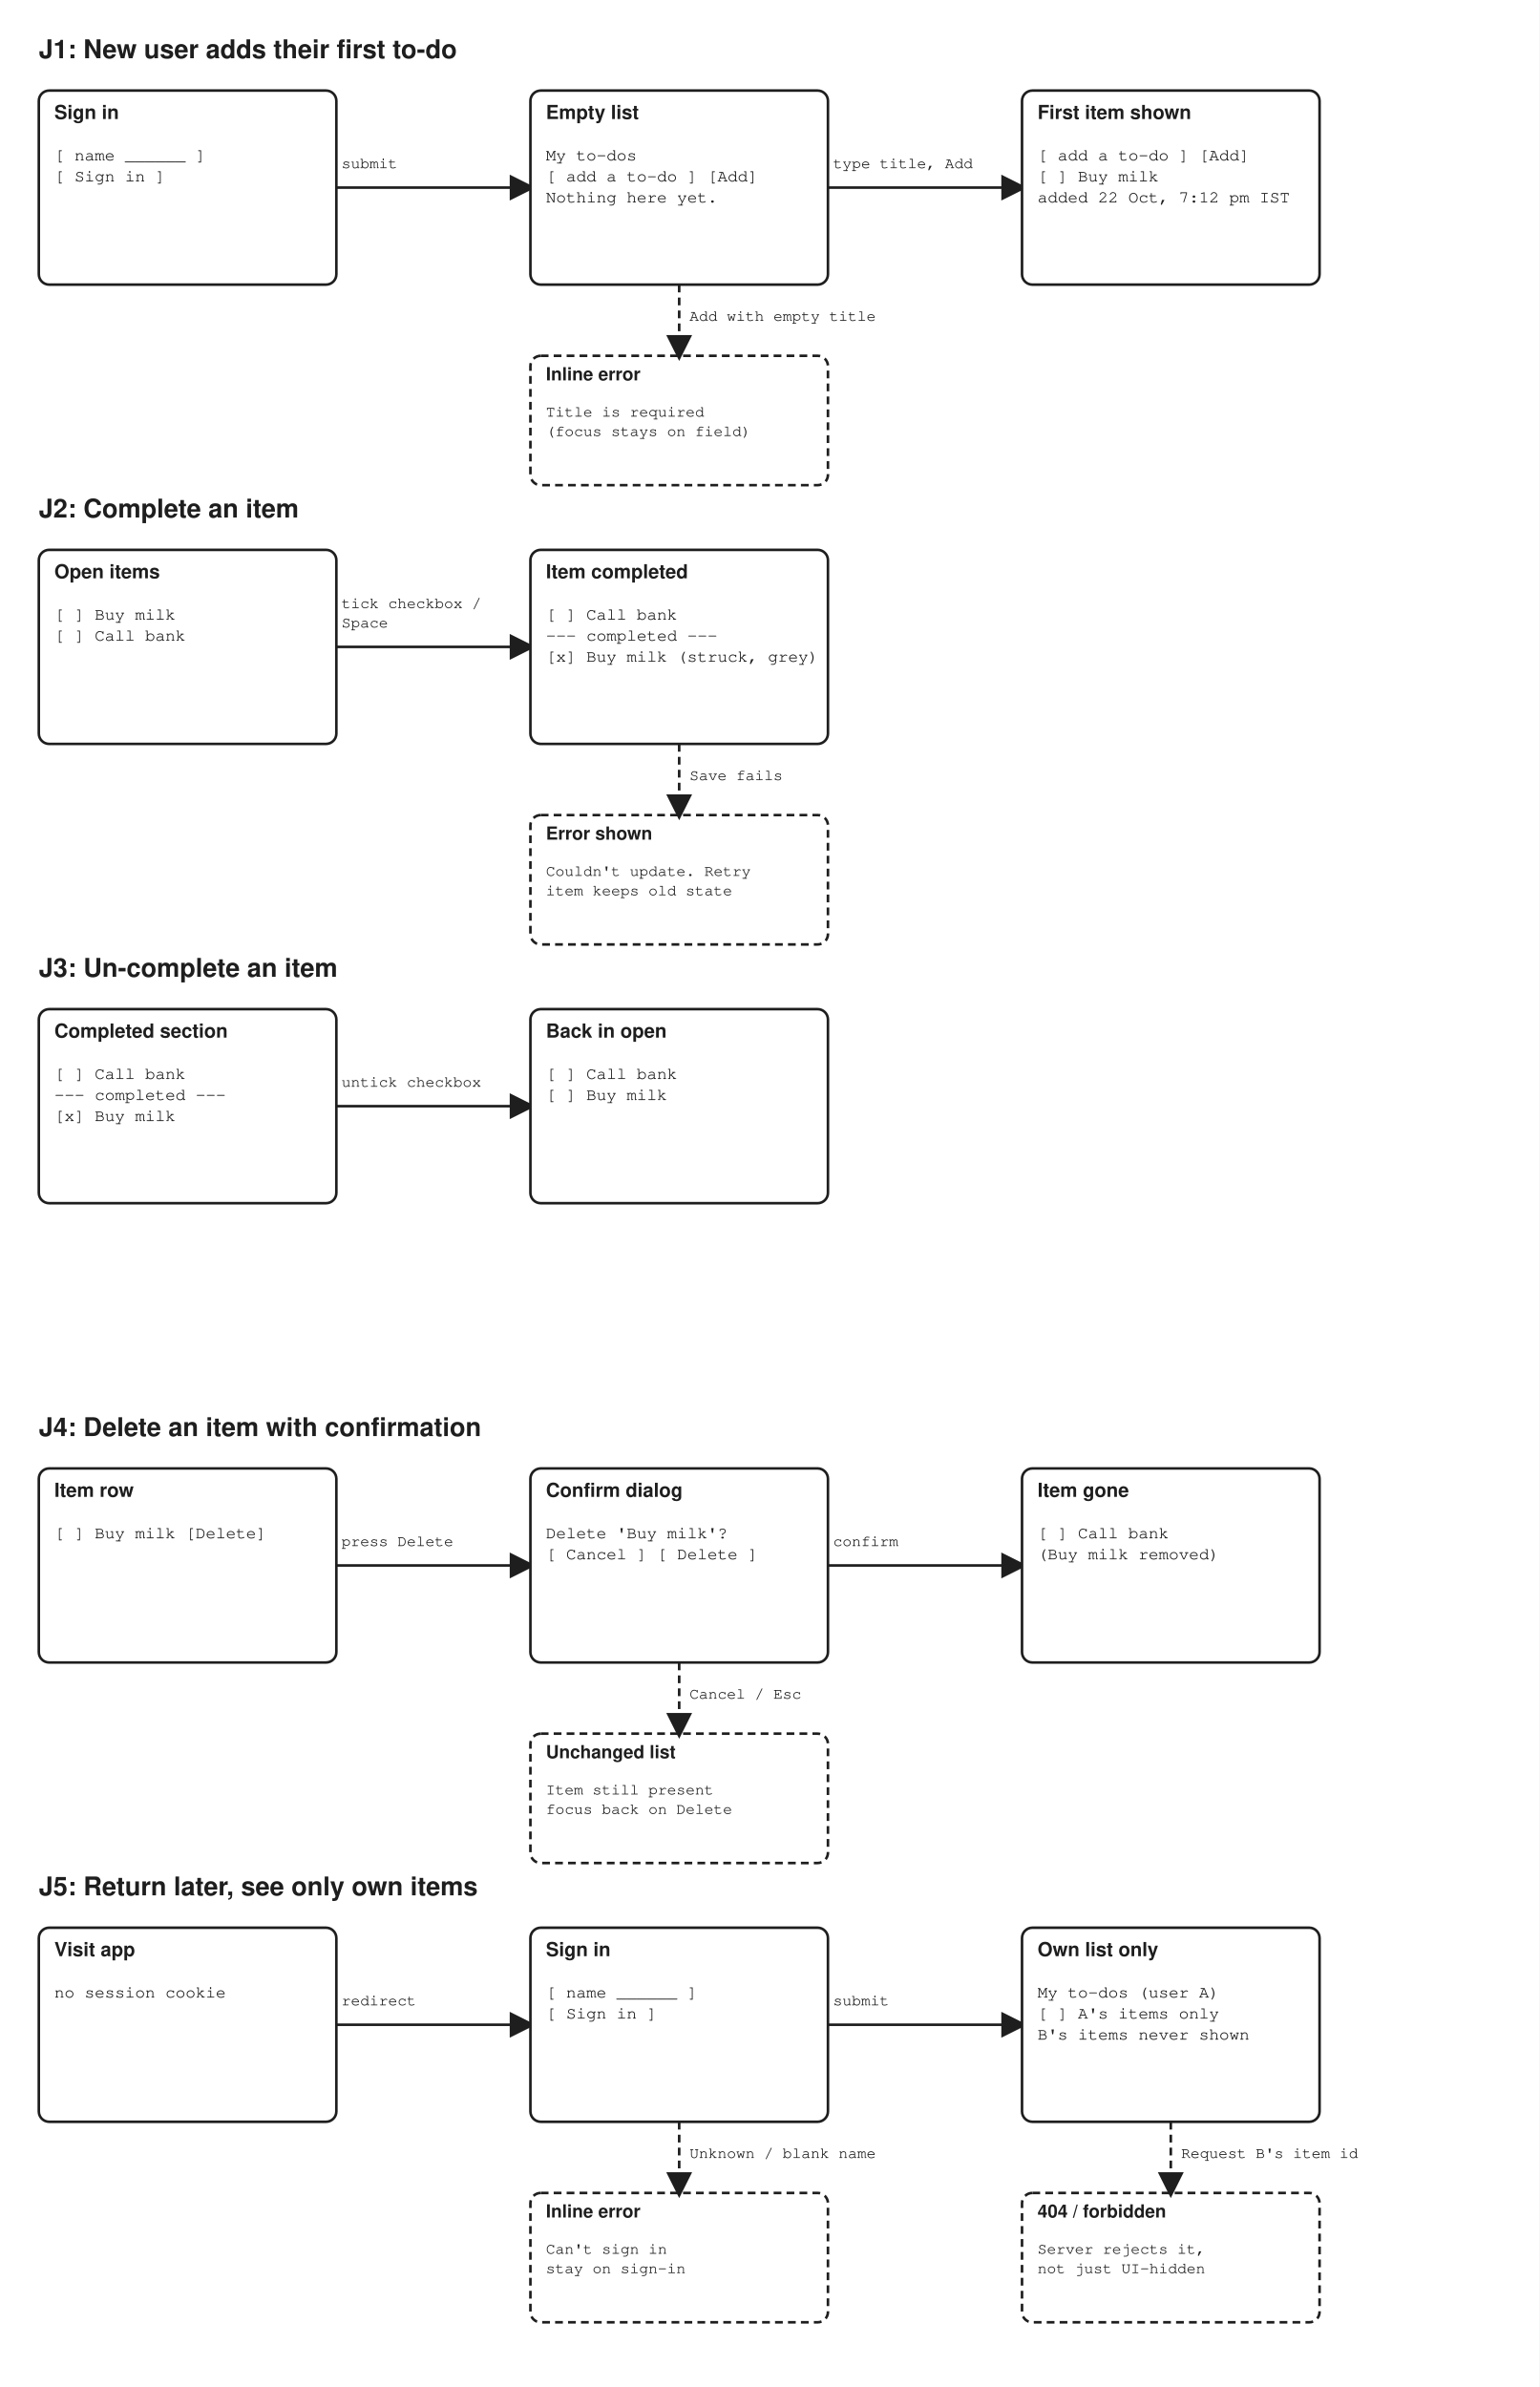
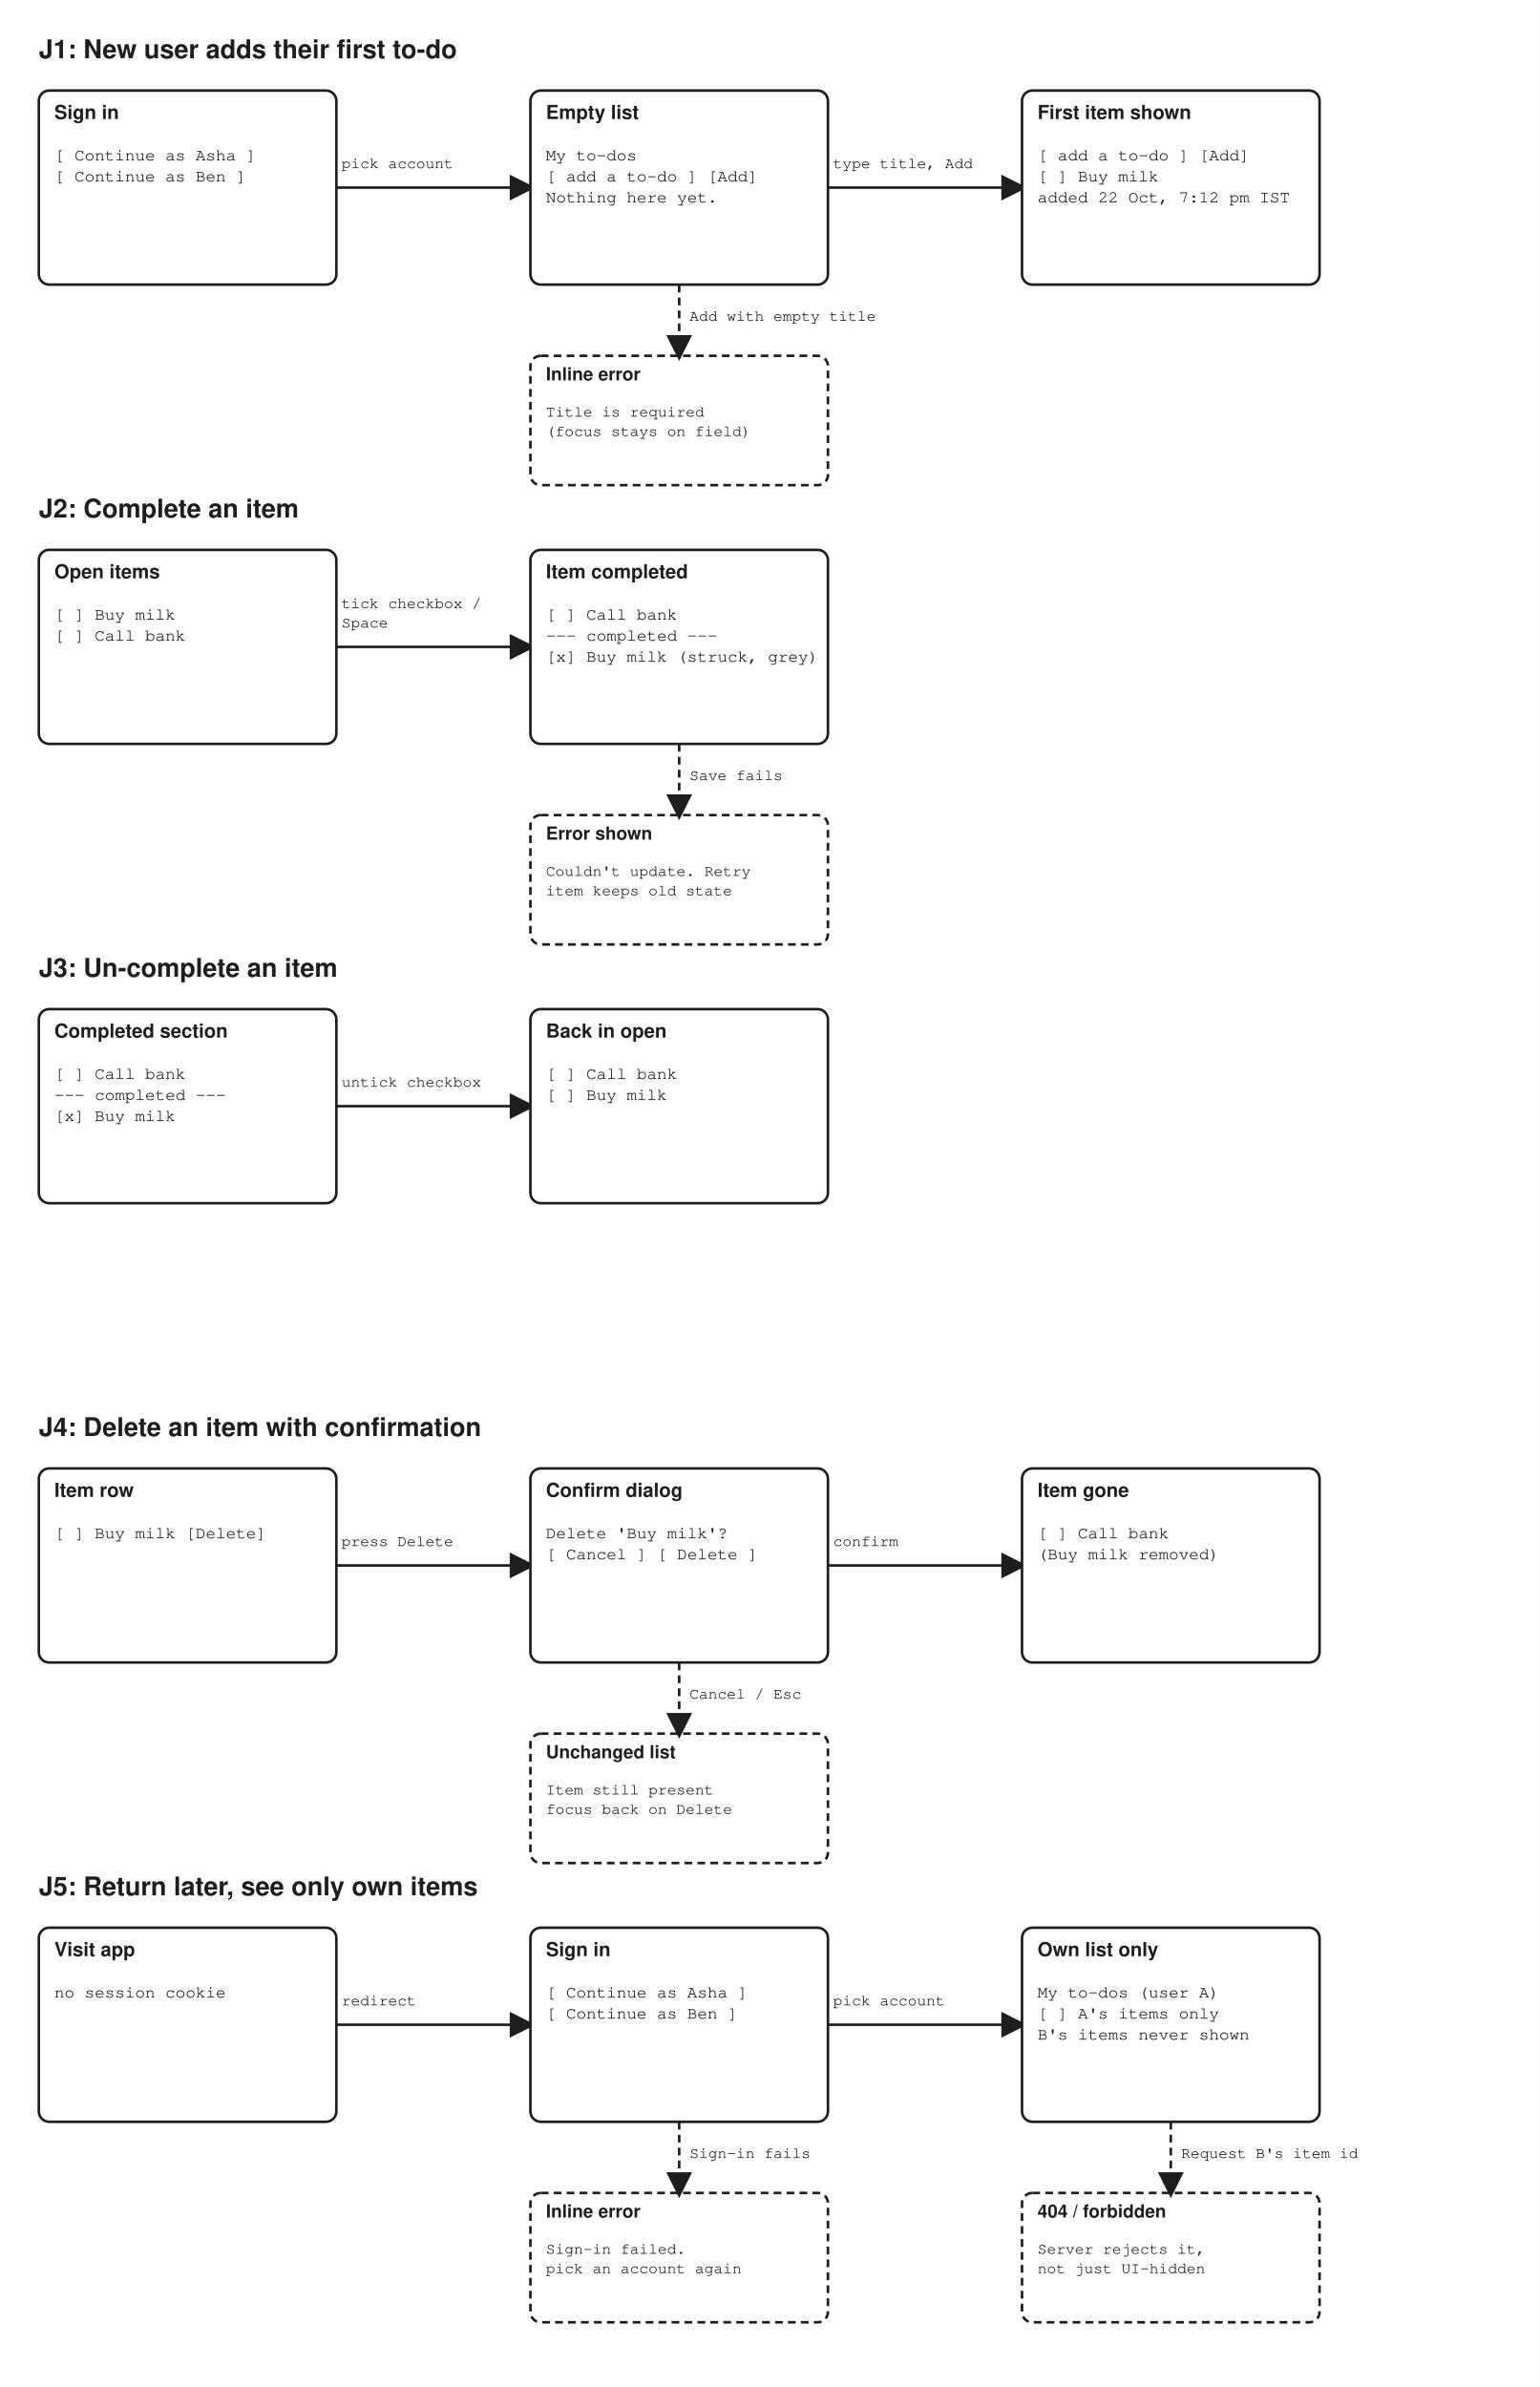
<svg xmlns="http://www.w3.org/2000/svg" width="1190" height="1845" viewBox="0 0 1190 1845">
  <defs>
    <marker id="a" markerWidth="10" markerHeight="10" refX="8" refY="5" orient="auto">
      <path d="M0,0 L10,5 L0,10 z" fill="#1e1e1e" />
    </marker>
  </defs>
  <rect width="100%" height="100%" fill="#fff" />
  <text x="30" y="45.0" font-family="Helvetica, Arial, sans-serif" font-size="20" font-weight="bold" fill="#1e1e1e">J1: New user adds their first to-do</text>
  <rect x="30" y="70" width="230" height="150" rx="8" fill="#fff" stroke="#1e1e1e" stroke-width="2" />
  <text x="42" y="92.0" font-family="Helvetica, Arial, sans-serif" font-size="15" font-weight="bold" fill="#1e1e1e">Sign in</text>
-   <text x="42" y="124.0" font-family="Menlo, Courier, monospace" font-size="13" fill="#1e1e1e">[ name ______ ]</text>
-   <text x="42" y="140.25" font-family="Menlo, Courier, monospace" font-size="13" fill="#1e1e1e">[ Sign in ]</text>
+   <text x="42" y="124.0" font-family="Menlo, Courier, monospace" font-size="13" fill="#1e1e1e">[ Continue as Asha ]</text>
+   <text x="42" y="140.25" font-family="Menlo, Courier, monospace" font-size="13" fill="#1e1e1e">[ Continue as Ben ]</text>
  <line x1="260" y1="145" x2="410" y2="145" stroke="#1e1e1e" stroke-width="2" marker-end="url(#a)" />
-   <text x="264" y="130.0" font-family="Menlo, Courier, monospace" font-size="12" fill="#1e1e1e">submit</text>
+   <text x="264" y="130.0" font-family="Menlo, Courier, monospace" font-size="12" fill="#1e1e1e">pick account</text>
  <rect x="410" y="70" width="230" height="150" rx="8" fill="#fff" stroke="#1e1e1e" stroke-width="2" />
  <text x="422" y="92.0" font-family="Helvetica, Arial, sans-serif" font-size="15" font-weight="bold" fill="#1e1e1e">Empty list</text>
  <text x="422" y="124.0" font-family="Menlo, Courier, monospace" font-size="13" fill="#1e1e1e">My to-dos</text>
  <text x="422" y="140.25" font-family="Menlo, Courier, monospace" font-size="13" fill="#1e1e1e">[ add a to-do ] [Add]</text>
  <text x="422" y="156.5" font-family="Menlo, Courier, monospace" font-size="13" fill="#1e1e1e">Nothing here yet.</text>
  <line x1="640" y1="145" x2="790" y2="145" stroke="#1e1e1e" stroke-width="2" marker-end="url(#a)" />
  <text x="644" y="130.0" font-family="Menlo, Courier, monospace" font-size="12" fill="#1e1e1e">type title, Add</text>
  <rect x="410" y="275" width="230" height="100" rx="8" fill="#fff" stroke="#1e1e1e" stroke-width="2" stroke-dasharray="6 4" />
  <text x="422" y="294.0" font-family="Helvetica, Arial, sans-serif" font-size="14" font-weight="bold" fill="#1e1e1e">Inline error</text>
  <text x="422" y="322.0" font-family="Menlo, Courier, monospace" font-size="12" fill="#1e1e1e">Title is required</text>
  <text x="422" y="337.0" font-family="Menlo, Courier, monospace" font-size="12" fill="#1e1e1e">(focus stays on field)</text>
  <line x1="525" y1="220" x2="525" y2="275" stroke="#1e1e1e" stroke-width="2" stroke-dasharray="6 4" marker-end="url(#a)" />
  <text x="533" y="248.0" font-family="Menlo, Courier, monospace" font-size="12" fill="#1e1e1e">Add with empty title</text>
  <rect x="790" y="70" width="230" height="150" rx="8" fill="#fff" stroke="#1e1e1e" stroke-width="2" />
  <text x="802" y="92.0" font-family="Helvetica, Arial, sans-serif" font-size="15" font-weight="bold" fill="#1e1e1e">First item shown</text>
  <text x="802" y="124.0" font-family="Menlo, Courier, monospace" font-size="13" fill="#1e1e1e">[ add a to-do ] [Add]</text>
  <text x="802" y="140.25" font-family="Menlo, Courier, monospace" font-size="13" fill="#1e1e1e">[ ] Buy milk</text>
  <text x="802" y="156.5" font-family="Menlo, Courier, monospace" font-size="13" fill="#1e1e1e">      added 22 Oct, 7:12 pm IST</text>
  <text x="30" y="400.0" font-family="Helvetica, Arial, sans-serif" font-size="20" font-weight="bold" fill="#1e1e1e">J2: Complete an item</text>
  <rect x="30" y="425" width="230" height="150" rx="8" fill="#fff" stroke="#1e1e1e" stroke-width="2" />
  <text x="42" y="447.0" font-family="Helvetica, Arial, sans-serif" font-size="15" font-weight="bold" fill="#1e1e1e">Open items</text>
  <text x="42" y="479.0" font-family="Menlo, Courier, monospace" font-size="13" fill="#1e1e1e">[ ] Buy milk</text>
  <text x="42" y="495.25" font-family="Menlo, Courier, monospace" font-size="13" fill="#1e1e1e">[ ] Call bank</text>
  <line x1="260" y1="500" x2="410" y2="500" stroke="#1e1e1e" stroke-width="2" marker-end="url(#a)" />
  <text x="264" y="470.0" font-family="Menlo, Courier, monospace" font-size="12" fill="#1e1e1e">tick checkbox /</text>
  <text x="264" y="485.0" font-family="Menlo, Courier, monospace" font-size="12" fill="#1e1e1e">Space</text>
  <rect x="410" y="425" width="230" height="150" rx="8" fill="#fff" stroke="#1e1e1e" stroke-width="2" />
  <text x="422" y="447.0" font-family="Helvetica, Arial, sans-serif" font-size="15" font-weight="bold" fill="#1e1e1e">Item completed</text>
  <text x="422" y="479.0" font-family="Menlo, Courier, monospace" font-size="13" fill="#1e1e1e">[ ] Call bank</text>
  <text x="422" y="495.25" font-family="Menlo, Courier, monospace" font-size="13" fill="#1e1e1e">--- completed ---</text>
  <text x="422" y="511.5" font-family="Menlo, Courier, monospace" font-size="13" fill="#1e1e1e">[x] Buy milk (struck, grey)</text>
  <rect x="410" y="630" width="230" height="100" rx="8" fill="#fff" stroke="#1e1e1e" stroke-width="2" stroke-dasharray="6 4" />
  <text x="422" y="649.0" font-family="Helvetica, Arial, sans-serif" font-size="14" font-weight="bold" fill="#1e1e1e">Error shown</text>
  <text x="422" y="677.0" font-family="Menlo, Courier, monospace" font-size="12" fill="#1e1e1e">Couldn't update. Retry</text>
  <text x="422" y="692.0" font-family="Menlo, Courier, monospace" font-size="12" fill="#1e1e1e">item keeps old state</text>
  <line x1="525" y1="575" x2="525" y2="630" stroke="#1e1e1e" stroke-width="2" stroke-dasharray="6 4" marker-end="url(#a)" />
  <text x="533" y="603.0" font-family="Menlo, Courier, monospace" font-size="12" fill="#1e1e1e">Save fails</text>
  <text x="30" y="755.0" font-family="Helvetica, Arial, sans-serif" font-size="20" font-weight="bold" fill="#1e1e1e">J3: Un-complete an item</text>
  <rect x="30" y="780" width="230" height="150" rx="8" fill="#fff" stroke="#1e1e1e" stroke-width="2" />
  <text x="42" y="802.0" font-family="Helvetica, Arial, sans-serif" font-size="15" font-weight="bold" fill="#1e1e1e">Completed section</text>
  <text x="42" y="834.0" font-family="Menlo, Courier, monospace" font-size="13" fill="#1e1e1e">[ ] Call bank</text>
  <text x="42" y="850.25" font-family="Menlo, Courier, monospace" font-size="13" fill="#1e1e1e">--- completed ---</text>
  <text x="42" y="866.5" font-family="Menlo, Courier, monospace" font-size="13" fill="#1e1e1e">[x] Buy milk</text>
  <line x1="260" y1="855" x2="410" y2="855" stroke="#1e1e1e" stroke-width="2" marker-end="url(#a)" />
  <text x="264" y="840.0" font-family="Menlo, Courier, monospace" font-size="12" fill="#1e1e1e">untick checkbox</text>
  <rect x="410" y="780" width="230" height="150" rx="8" fill="#fff" stroke="#1e1e1e" stroke-width="2" />
  <text x="422" y="802.0" font-family="Helvetica, Arial, sans-serif" font-size="15" font-weight="bold" fill="#1e1e1e">Back in open</text>
  <text x="422" y="834.0" font-family="Menlo, Courier, monospace" font-size="13" fill="#1e1e1e">[ ] Call bank</text>
  <text x="422" y="850.25" font-family="Menlo, Courier, monospace" font-size="13" fill="#1e1e1e">[ ] Buy milk</text>
  <text x="30" y="1110.0" font-family="Helvetica, Arial, sans-serif" font-size="20" font-weight="bold" fill="#1e1e1e">J4: Delete an item with confirmation</text>
  <rect x="30" y="1135" width="230" height="150" rx="8" fill="#fff" stroke="#1e1e1e" stroke-width="2" />
  <text x="42" y="1157.0" font-family="Helvetica, Arial, sans-serif" font-size="15" font-weight="bold" fill="#1e1e1e">Item row</text>
  <text x="42" y="1189.0" font-family="Menlo, Courier, monospace" font-size="13" fill="#1e1e1e">[ ] Buy milk   [Delete]</text>
  <line x1="260" y1="1210" x2="410" y2="1210" stroke="#1e1e1e" stroke-width="2" marker-end="url(#a)" />
  <text x="264" y="1195.0" font-family="Menlo, Courier, monospace" font-size="12" fill="#1e1e1e">press Delete</text>
  <rect x="410" y="1135" width="230" height="150" rx="8" fill="#fff" stroke="#1e1e1e" stroke-width="2" />
  <text x="422" y="1157.0" font-family="Helvetica, Arial, sans-serif" font-size="15" font-weight="bold" fill="#1e1e1e">Confirm dialog</text>
  <text x="422" y="1189.0" font-family="Menlo, Courier, monospace" font-size="13" fill="#1e1e1e">Delete 'Buy milk'?</text>
  <text x="422" y="1205.25" font-family="Menlo, Courier, monospace" font-size="13" fill="#1e1e1e">[ Cancel ]  [ Delete ]</text>
  <line x1="640" y1="1210" x2="790" y2="1210" stroke="#1e1e1e" stroke-width="2" marker-end="url(#a)" />
  <text x="644" y="1195.0" font-family="Menlo, Courier, monospace" font-size="12" fill="#1e1e1e">confirm</text>
  <rect x="410" y="1340" width="230" height="100" rx="8" fill="#fff" stroke="#1e1e1e" stroke-width="2" stroke-dasharray="6 4" />
  <text x="422" y="1359.0" font-family="Helvetica, Arial, sans-serif" font-size="14" font-weight="bold" fill="#1e1e1e">Unchanged list</text>
  <text x="422" y="1387.0" font-family="Menlo, Courier, monospace" font-size="12" fill="#1e1e1e">Item still present</text>
  <text x="422" y="1402.0" font-family="Menlo, Courier, monospace" font-size="12" fill="#1e1e1e">focus back on Delete</text>
  <line x1="525" y1="1285" x2="525" y2="1340" stroke="#1e1e1e" stroke-width="2" stroke-dasharray="6 4" marker-end="url(#a)" />
  <text x="533" y="1313.0" font-family="Menlo, Courier, monospace" font-size="12" fill="#1e1e1e">Cancel / Esc</text>
  <rect x="790" y="1135" width="230" height="150" rx="8" fill="#fff" stroke="#1e1e1e" stroke-width="2" />
  <text x="802" y="1157.0" font-family="Helvetica, Arial, sans-serif" font-size="15" font-weight="bold" fill="#1e1e1e">Item gone</text>
  <text x="802" y="1189.0" font-family="Menlo, Courier, monospace" font-size="13" fill="#1e1e1e">[ ] Call bank</text>
  <text x="802" y="1205.25" font-family="Menlo, Courier, monospace" font-size="13" fill="#1e1e1e">(Buy milk removed)</text>
  <text x="30" y="1465.0" font-family="Helvetica, Arial, sans-serif" font-size="20" font-weight="bold" fill="#1e1e1e">J5: Return later, see only own items</text>
  <rect x="30" y="1490" width="230" height="150" rx="8" fill="#fff" stroke="#1e1e1e" stroke-width="2" />
  <text x="42" y="1512.0" font-family="Helvetica, Arial, sans-serif" font-size="15" font-weight="bold" fill="#1e1e1e">Visit app</text>
  <text x="42" y="1544.0" font-family="Menlo, Courier, monospace" font-size="13" fill="#1e1e1e">no session cookie</text>
  <line x1="260" y1="1565" x2="410" y2="1565" stroke="#1e1e1e" stroke-width="2" marker-end="url(#a)" />
  <text x="264" y="1550.0" font-family="Menlo, Courier, monospace" font-size="12" fill="#1e1e1e">redirect</text>
  <rect x="410" y="1490" width="230" height="150" rx="8" fill="#fff" stroke="#1e1e1e" stroke-width="2" />
  <text x="422" y="1512.0" font-family="Helvetica, Arial, sans-serif" font-size="15" font-weight="bold" fill="#1e1e1e">Sign in</text>
-   <text x="422" y="1544.0" font-family="Menlo, Courier, monospace" font-size="13" fill="#1e1e1e">[ name ______ ]</text>
-   <text x="422" y="1560.25" font-family="Menlo, Courier, monospace" font-size="13" fill="#1e1e1e">[ Sign in ]</text>
+   <text x="422" y="1544.0" font-family="Menlo, Courier, monospace" font-size="13" fill="#1e1e1e">[ Continue as Asha ]</text>
+   <text x="422" y="1560.25" font-family="Menlo, Courier, monospace" font-size="13" fill="#1e1e1e">[ Continue as Ben ]</text>
  <line x1="640" y1="1565" x2="790" y2="1565" stroke="#1e1e1e" stroke-width="2" marker-end="url(#a)" />
-   <text x="644" y="1550.0" font-family="Menlo, Courier, monospace" font-size="12" fill="#1e1e1e">submit</text>
+   <text x="644" y="1550.0" font-family="Menlo, Courier, monospace" font-size="12" fill="#1e1e1e">pick account</text>
  <rect x="410" y="1695" width="230" height="100" rx="8" fill="#fff" stroke="#1e1e1e" stroke-width="2" stroke-dasharray="6 4" />
  <text x="422" y="1714.0" font-family="Helvetica, Arial, sans-serif" font-size="14" font-weight="bold" fill="#1e1e1e">Inline error</text>
-   <text x="422" y="1742.0" font-family="Menlo, Courier, monospace" font-size="12" fill="#1e1e1e">Can't sign in</text>
-   <text x="422" y="1757.0" font-family="Menlo, Courier, monospace" font-size="12" fill="#1e1e1e">stay on sign-in</text>
+   <text x="422" y="1742.0" font-family="Menlo, Courier, monospace" font-size="12" fill="#1e1e1e">Sign-in failed.</text>
+   <text x="422" y="1757.0" font-family="Menlo, Courier, monospace" font-size="12" fill="#1e1e1e">pick an account again</text>
  <line x1="525" y1="1640" x2="525" y2="1695" stroke="#1e1e1e" stroke-width="2" stroke-dasharray="6 4" marker-end="url(#a)" />
-   <text x="533" y="1668.0" font-family="Menlo, Courier, monospace" font-size="12" fill="#1e1e1e">Unknown / blank name</text>
+   <text x="533" y="1668.0" font-family="Menlo, Courier, monospace" font-size="12" fill="#1e1e1e">Sign-in fails</text>
  <rect x="790" y="1490" width="230" height="150" rx="8" fill="#fff" stroke="#1e1e1e" stroke-width="2" />
  <text x="802" y="1512.0" font-family="Helvetica, Arial, sans-serif" font-size="15" font-weight="bold" fill="#1e1e1e">Own list only</text>
  <text x="802" y="1544.0" font-family="Menlo, Courier, monospace" font-size="13" fill="#1e1e1e">My to-dos (user A)</text>
  <text x="802" y="1560.25" font-family="Menlo, Courier, monospace" font-size="13" fill="#1e1e1e">[ ] A's items only</text>
  <text x="802" y="1576.5" font-family="Menlo, Courier, monospace" font-size="13" fill="#1e1e1e">B's items never shown</text>
  <rect x="790" y="1695" width="230" height="100" rx="8" fill="#fff" stroke="#1e1e1e" stroke-width="2" stroke-dasharray="6 4" />
  <text x="802" y="1714.0" font-family="Helvetica, Arial, sans-serif" font-size="14" font-weight="bold" fill="#1e1e1e">404 / forbidden</text>
  <text x="802" y="1742.0" font-family="Menlo, Courier, monospace" font-size="12" fill="#1e1e1e">Server rejects it,</text>
  <text x="802" y="1757.0" font-family="Menlo, Courier, monospace" font-size="12" fill="#1e1e1e">not just UI-hidden</text>
  <line x1="905" y1="1640" x2="905" y2="1695" stroke="#1e1e1e" stroke-width="2" stroke-dasharray="6 4" marker-end="url(#a)" />
  <text x="913" y="1668.0" font-family="Menlo, Courier, monospace" font-size="12" fill="#1e1e1e">Request B's item id</text>
</svg>
